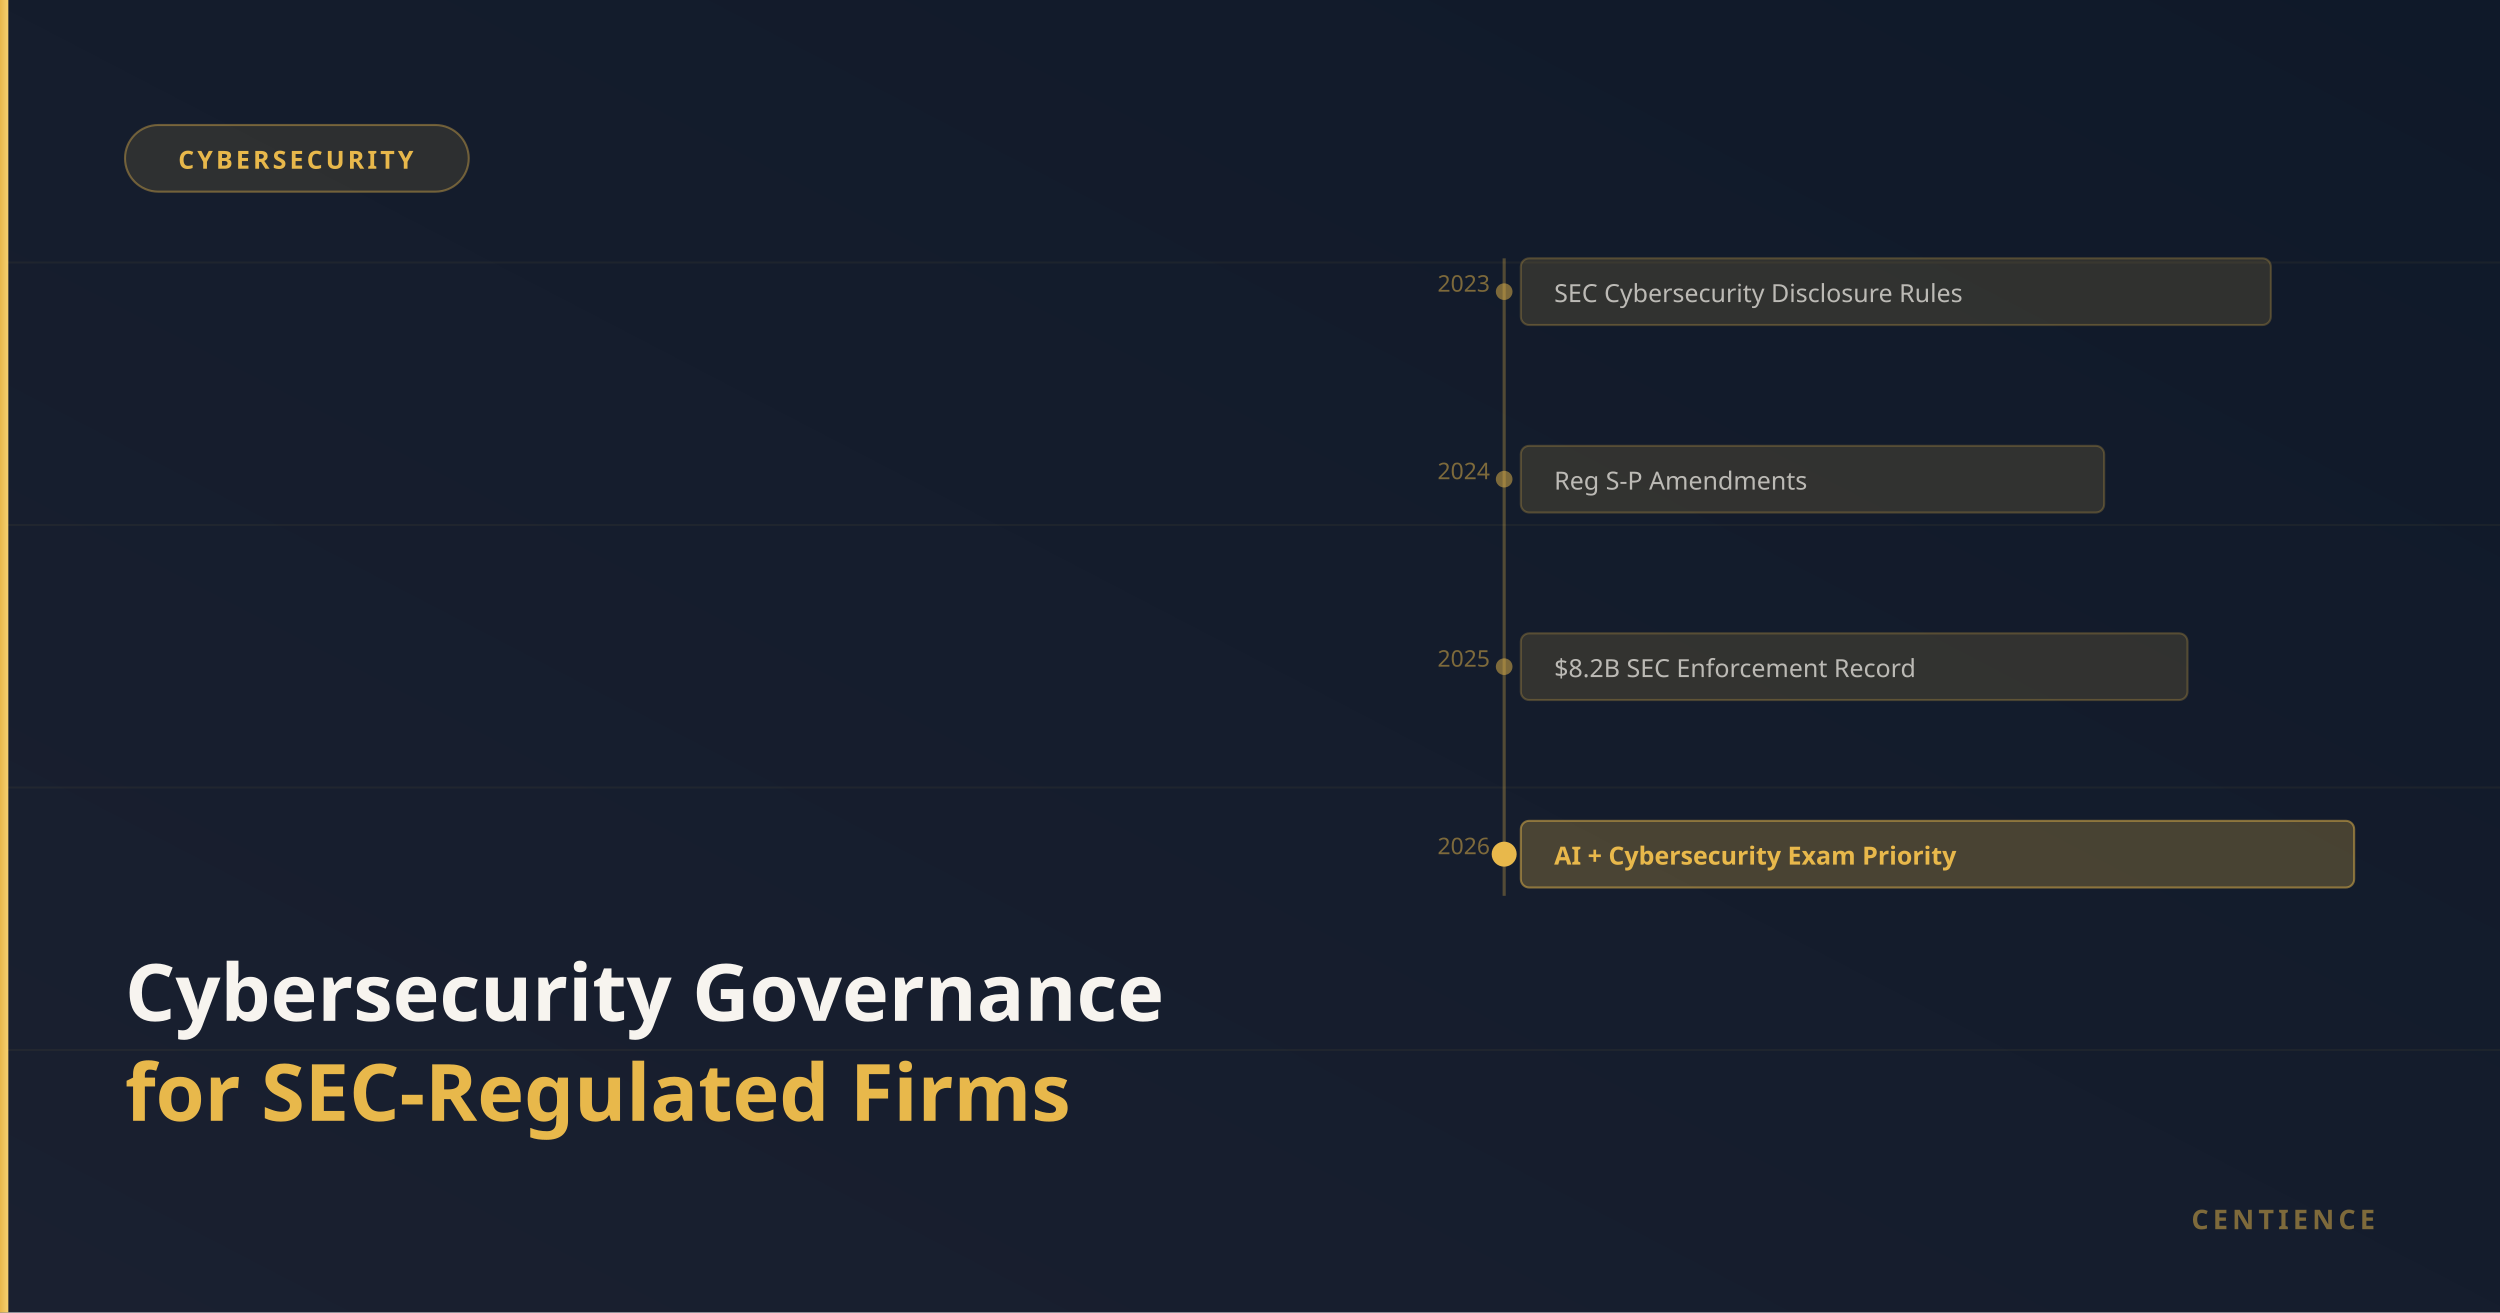
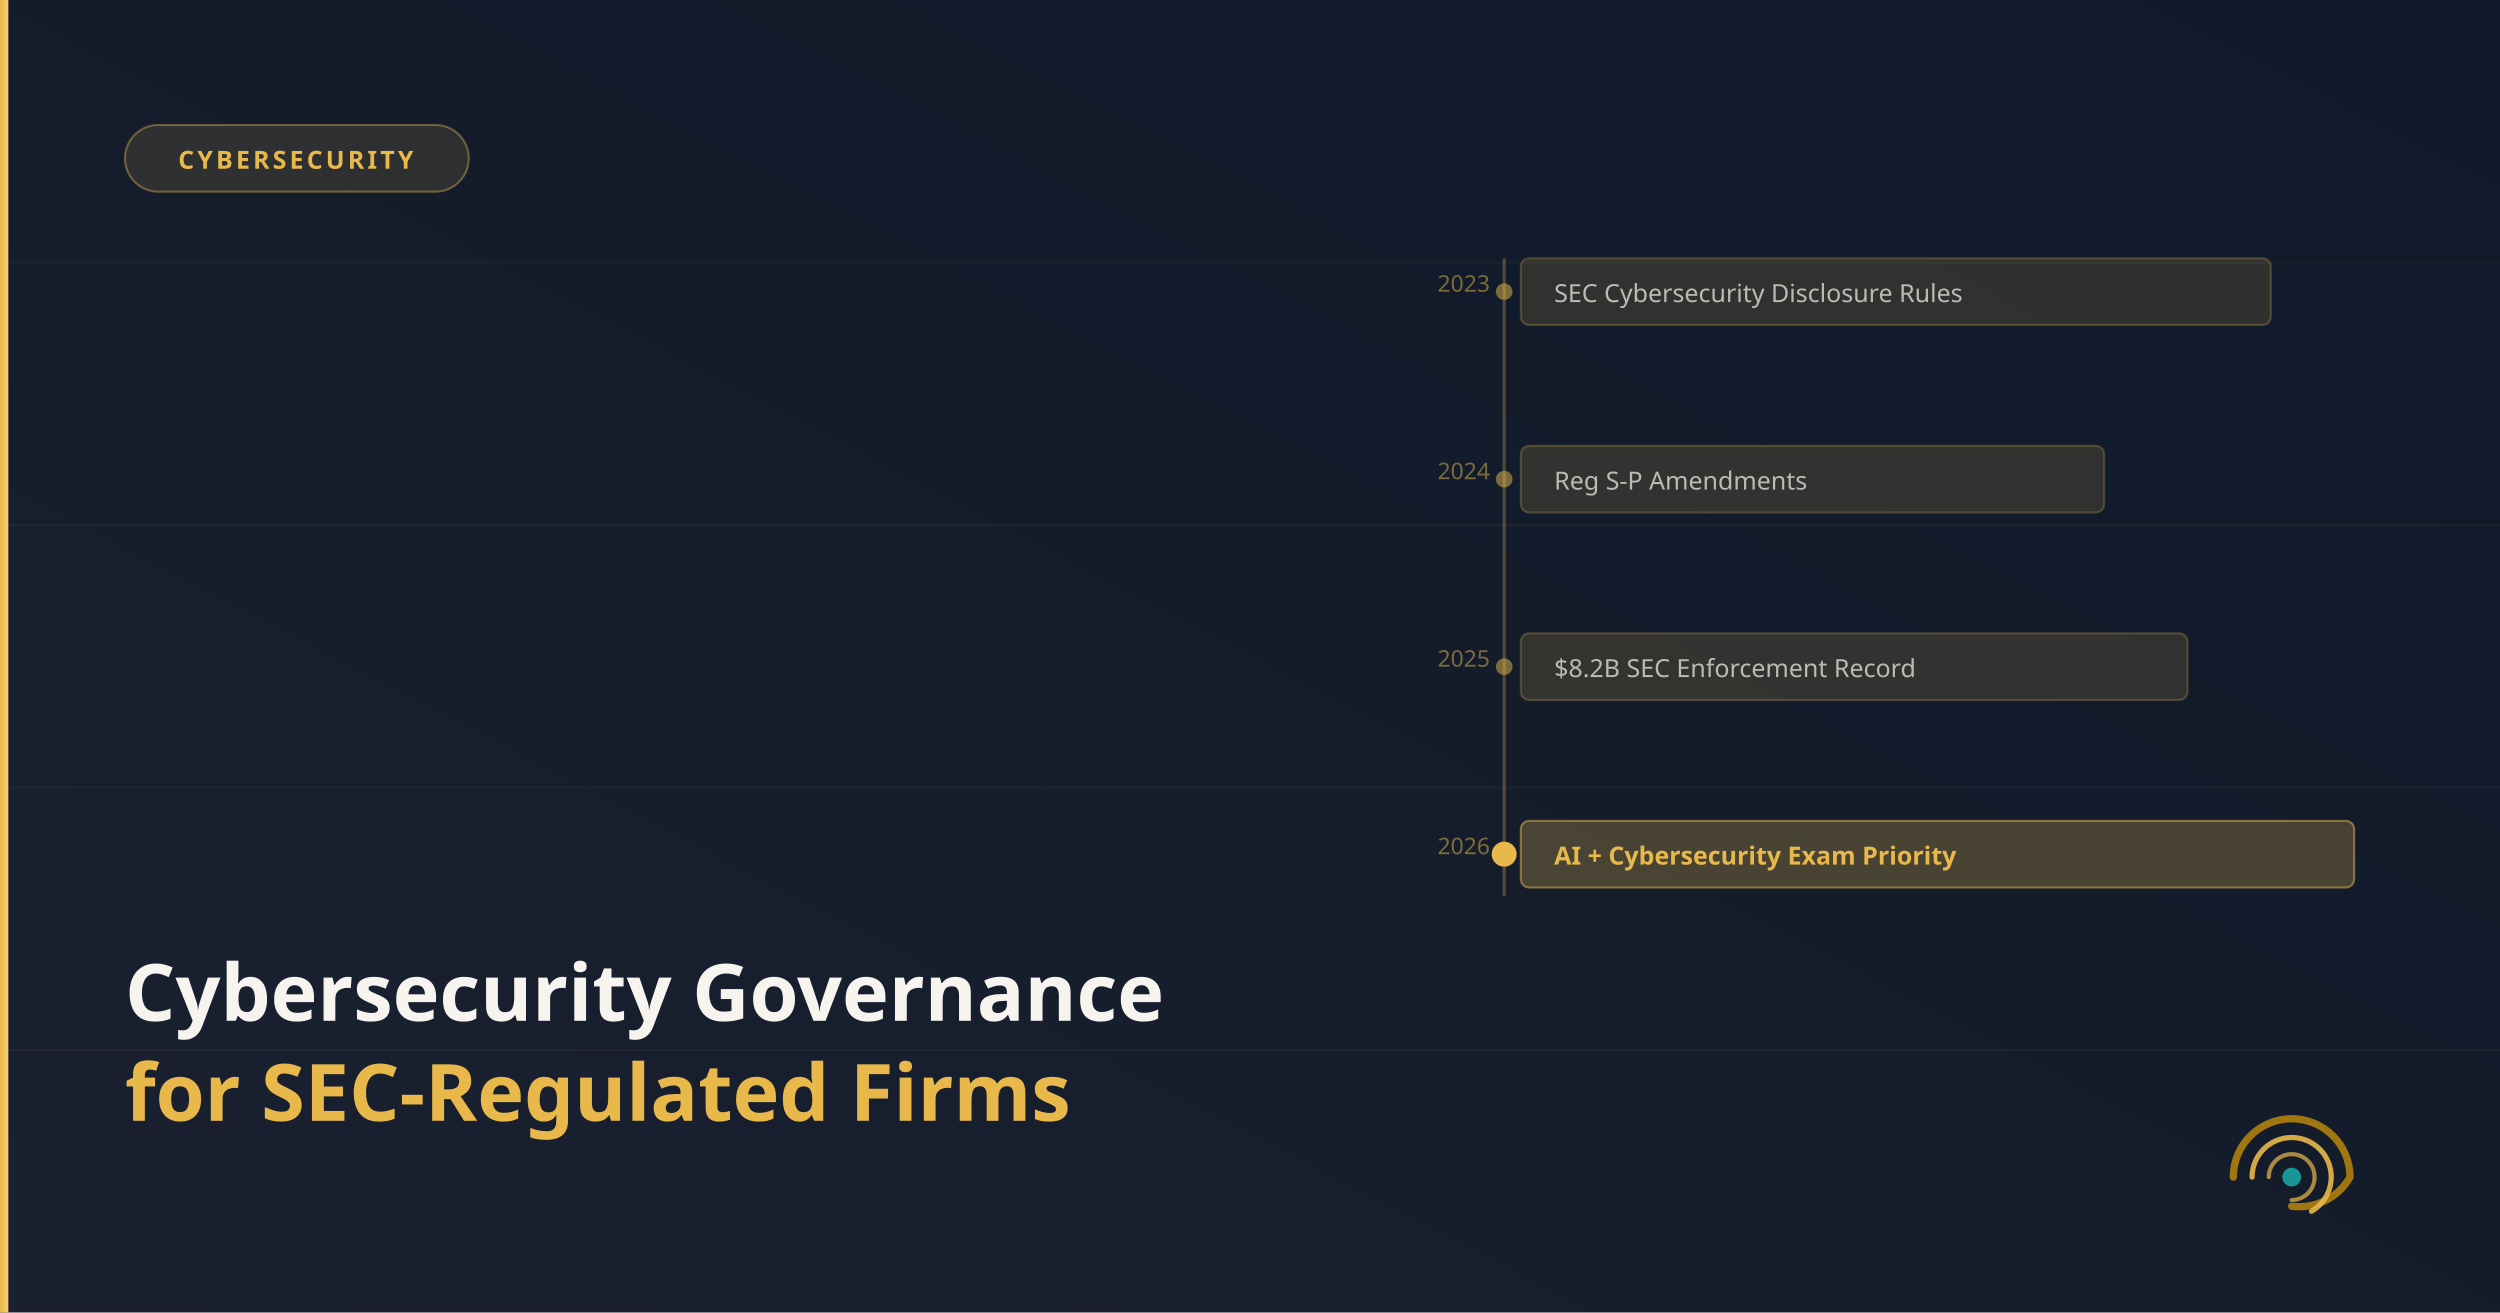
<svg xmlns="http://www.w3.org/2000/svg" viewBox="0 0 1200 630" width="1200" height="630">
  <defs>
    <linearGradient id="bg" x1="100%" y1="0%" x2="0%" y2="100%">
      <stop offset="0%" style="stop-color:#0f1929" />
      <stop offset="100%" style="stop-color:#1a2030" />
    </linearGradient>
    <linearGradient id="gold" x1="0%" y1="0%" x2="100%" y2="0%">
      <stop offset="0%" style="stop-color:#e8b84b" />
      <stop offset="100%" style="stop-color:#f5d070" />
    </linearGradient>
  </defs>
  <rect width="1200" height="630" fill="url(#bg)" />
  <g stroke="#e8b84b" stroke-opacity="0.05" stroke-width="1">
    <line x1="0" y1="126" x2="1200" y2="126" />
    <line x1="0" y1="252" x2="1200" y2="252" />
    <line x1="0" y1="378" x2="1200" y2="378" />
    <line x1="0" y1="504" x2="1200" y2="504" />
  </g>
  <g transform="translate(650, 120)">
    <text x="40" y="20" font-family="system-ui, sans-serif" font-size="11" fill="#e8b84b" fill-opacity="0.5">2023</text>
    <text x="40" y="110" font-family="system-ui, sans-serif" font-size="11" fill="#e8b84b" fill-opacity="0.5">2024</text>
    <text x="40" y="200" font-family="system-ui, sans-serif" font-size="11" fill="#e8b84b" fill-opacity="0.5">2025</text>
    <text x="40" y="290" font-family="system-ui, sans-serif" font-size="11" fill="#e8b84b" fill-opacity="0.5">2026</text>
    <rect x="80" y="4" width="360" height="32" rx="4" fill="#e8b84b" fill-opacity="0.15" stroke="#e8b84b" stroke-opacity="0.25" stroke-width="1" />
    <text x="96" y="25" font-family="system-ui, sans-serif" font-size="12" fill="#f7f4ef" fill-opacity="0.7">SEC Cybersecurity Disclosure Rules</text>
    <rect x="80" y="94" width="280" height="32" rx="4" fill="#e8b84b" fill-opacity="0.15" stroke="#e8b84b" stroke-opacity="0.25" stroke-width="1" />
    <text x="96" y="115" font-family="system-ui, sans-serif" font-size="12" fill="#f7f4ef" fill-opacity="0.7">Reg S-P Amendments</text>
    <rect x="80" y="184" width="320" height="32" rx="4" fill="#e8b84b" fill-opacity="0.15" stroke="#e8b84b" stroke-opacity="0.25" stroke-width="1" />
    <text x="96" y="205" font-family="system-ui, sans-serif" font-size="12" fill="#f7f4ef" fill-opacity="0.7">$8.2B SEC Enforcement Record</text>
    <rect x="80" y="274" width="400" height="32" rx="4" fill="#e8b84b" fill-opacity="0.25" stroke="#e8b84b" stroke-opacity="0.5" stroke-width="1" />
    <text x="96" y="295" font-family="system-ui, sans-serif" font-size="12" font-weight="600" fill="#e8b84b">AI + Cybersecurity Exam Priority</text>
    <line x1="72" y1="4" x2="72" y2="310" stroke="#e8b84b" stroke-opacity="0.3" stroke-width="1.5" />
    <circle cx="72" cy="20" r="4" fill="#e8b84b" fill-opacity="0.5" />
    <circle cx="72" cy="110" r="4" fill="#e8b84b" fill-opacity="0.5" />
    <circle cx="72" cy="200" r="4" fill="#e8b84b" fill-opacity="0.5" />
    <circle cx="72" cy="290" r="6" fill="#e8b84b" />
  </g>
  <rect x="0" y="0" width="4" height="630" fill="url(#gold)" />
  <rect x="60" y="60" width="165" height="32" rx="16" fill="#e8b84b" fill-opacity="0.12" stroke="#e8b84b" stroke-opacity="0.4" stroke-width="1" />
  <text x="142" y="81" font-family="system-ui, sans-serif" font-size="12" font-weight="600" fill="#e8b84b" text-anchor="middle" letter-spacing="1.5">CYBERSECURITY</text>
  <text x="60" y="490" font-family="system-ui, sans-serif" font-size="38" font-weight="700" fill="#f7f4ef">Cybersecurity Governance</text>
  <text x="60" y="538" font-family="system-ui, sans-serif" font-size="38" font-weight="700" fill="#e8b84b">for SEC-Regulated Firms</text>
-   <text x="1140" y="590" font-family="system-ui, sans-serif" font-size="13" font-weight="600" fill="#e8b84b" fill-opacity="0.5" text-anchor="end" letter-spacing="2">CENTIENCE</text>
+   <g transform="translate(1100, 565)">
+     <path d="M 0,0 m -28,0 a 28,28 0 1,1 56,0 a 28,28 0 0,1 -28,14" fill="none" stroke="#b8860b" stroke-width="3.5" stroke-linecap="round" opacity="0.85" />
+     <path d="M 0,0 m -19,0 a 19,19 0 1,1 38,0 a 19,19 0 0,1 -9.5,16.4" fill="none" stroke="#e8b84b" stroke-width="2.5" stroke-linecap="round" opacity="0.9" />
+     <path d="M 0,0 m -11,0 a 11,11 0 1,1 22,0 a 11,11 0 0,1 -11,11" fill="none" stroke="#e8b84b" stroke-width="2" stroke-linecap="round" opacity="0.7" />
+     <circle cx="0" cy="0" r="4.5" fill="#1a9b9b" opacity="0.95" />
+   </g>
</svg>
